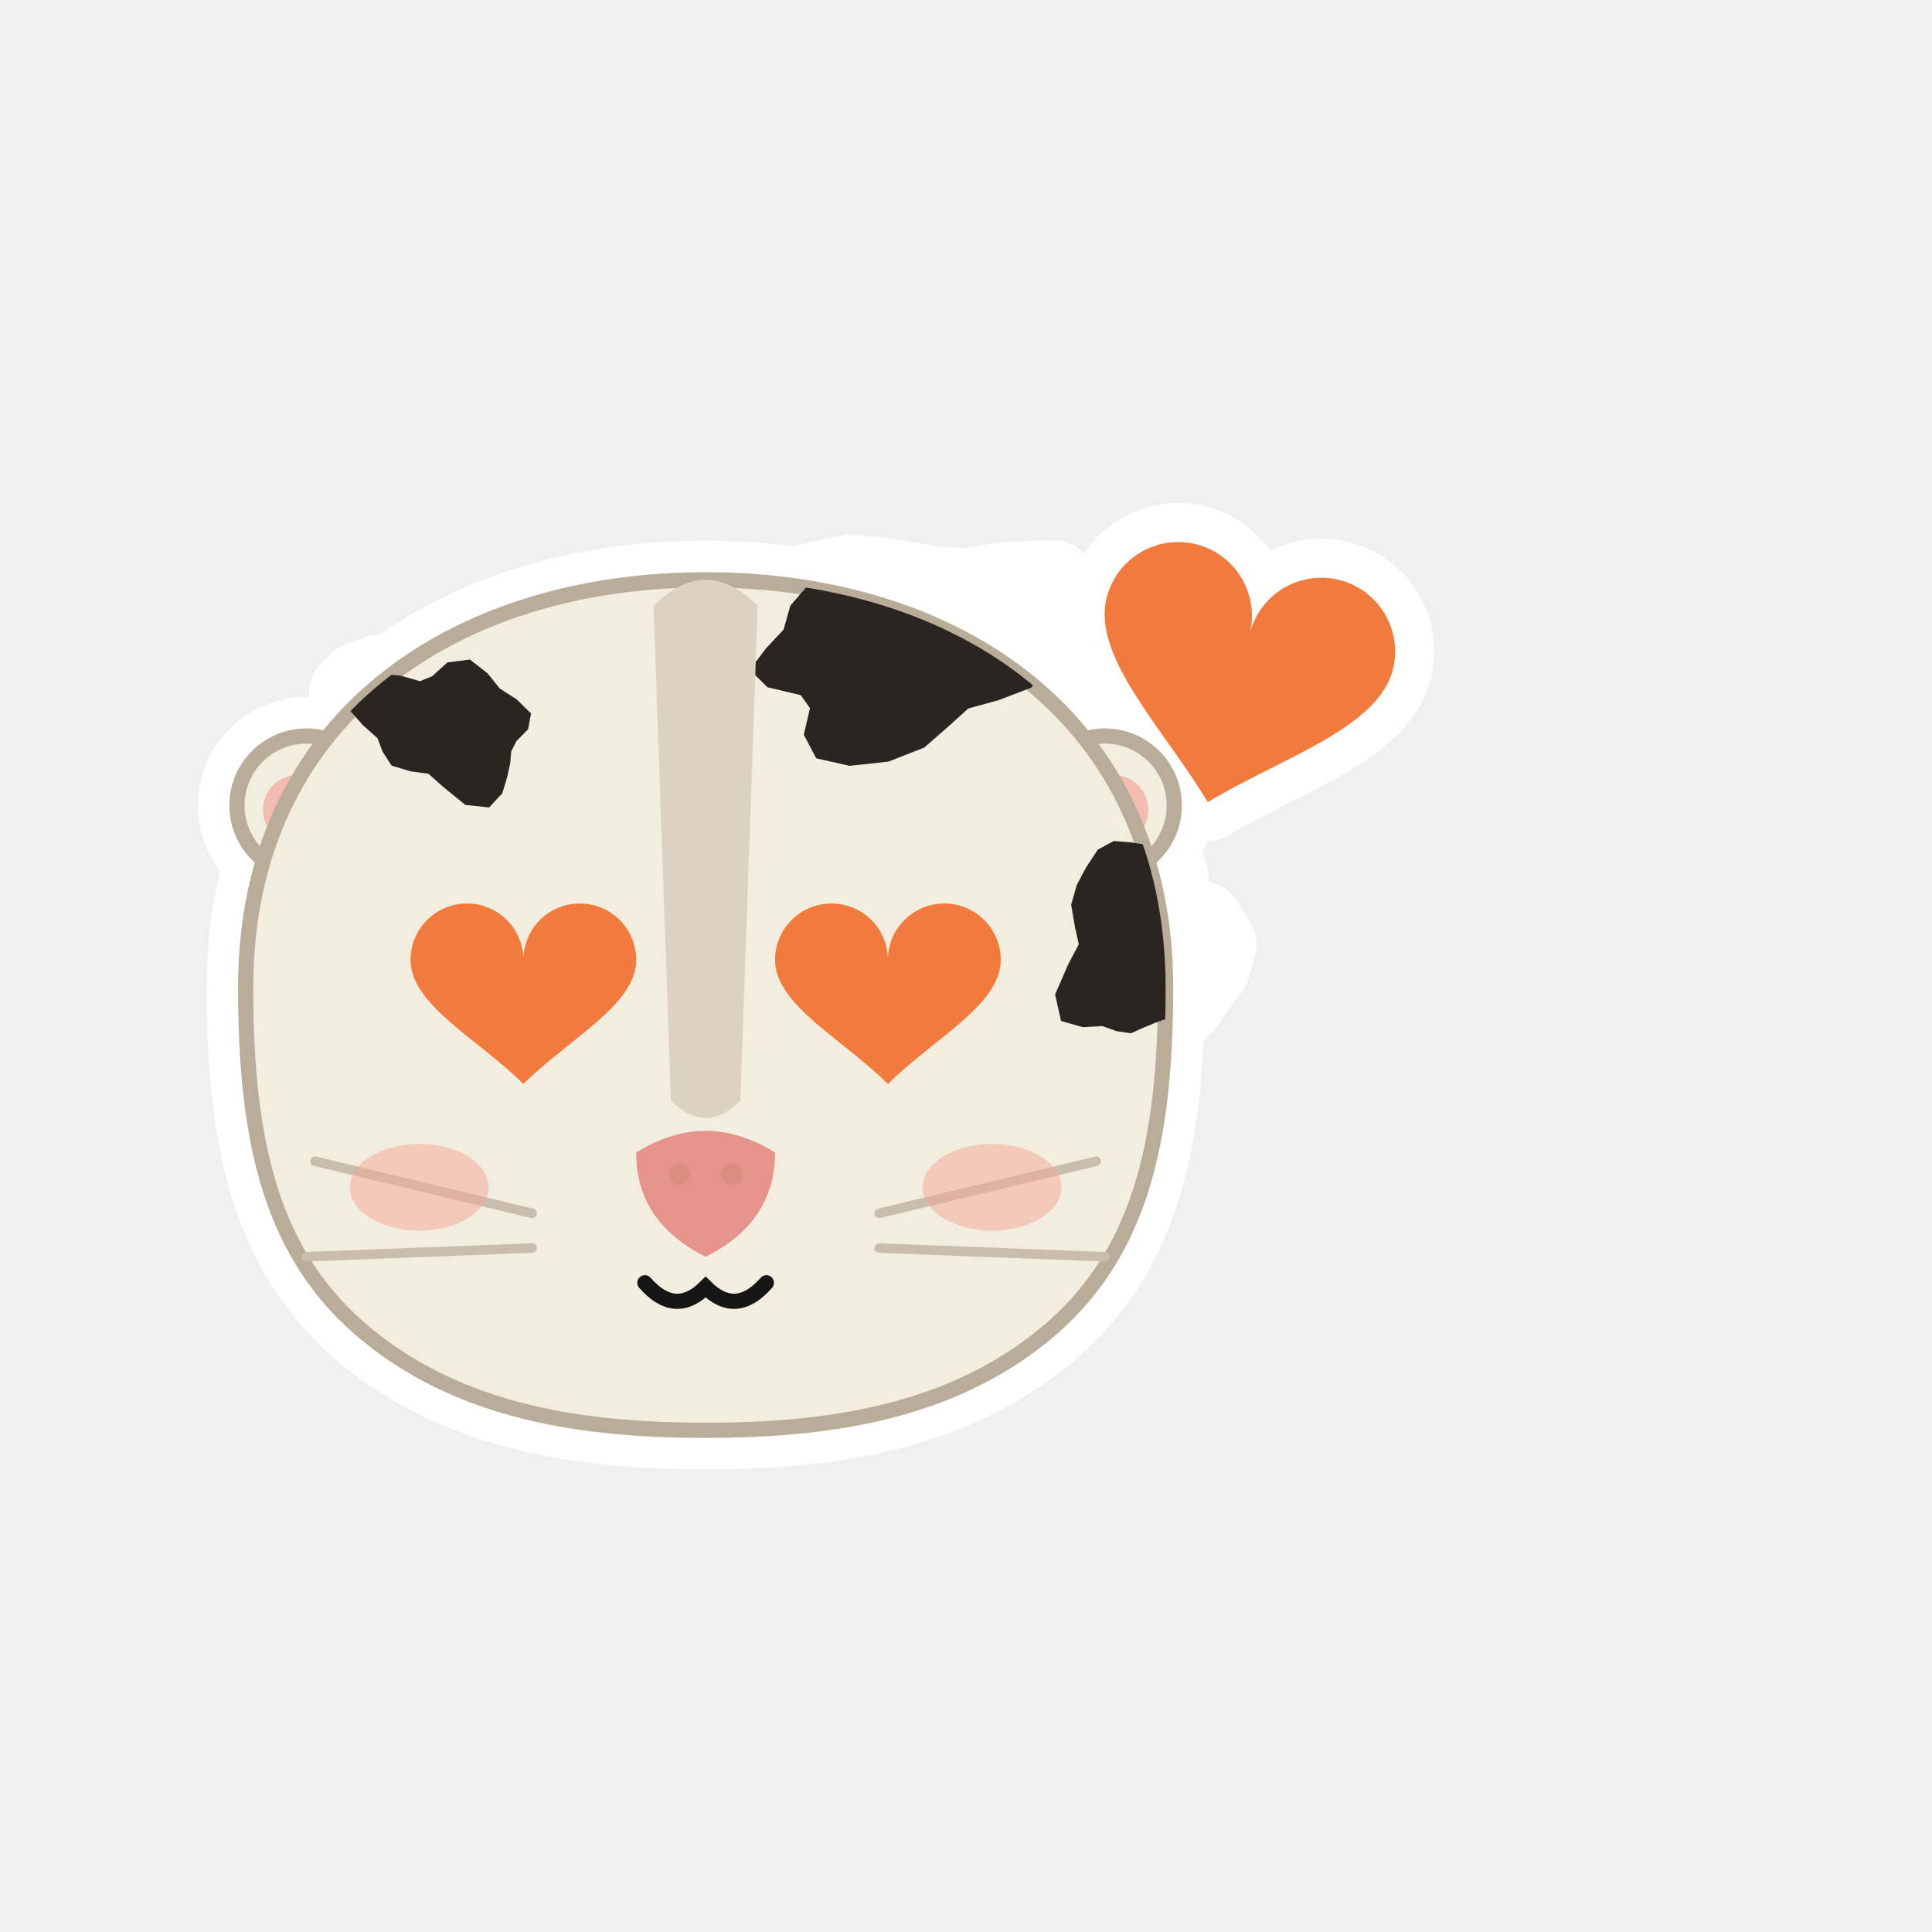
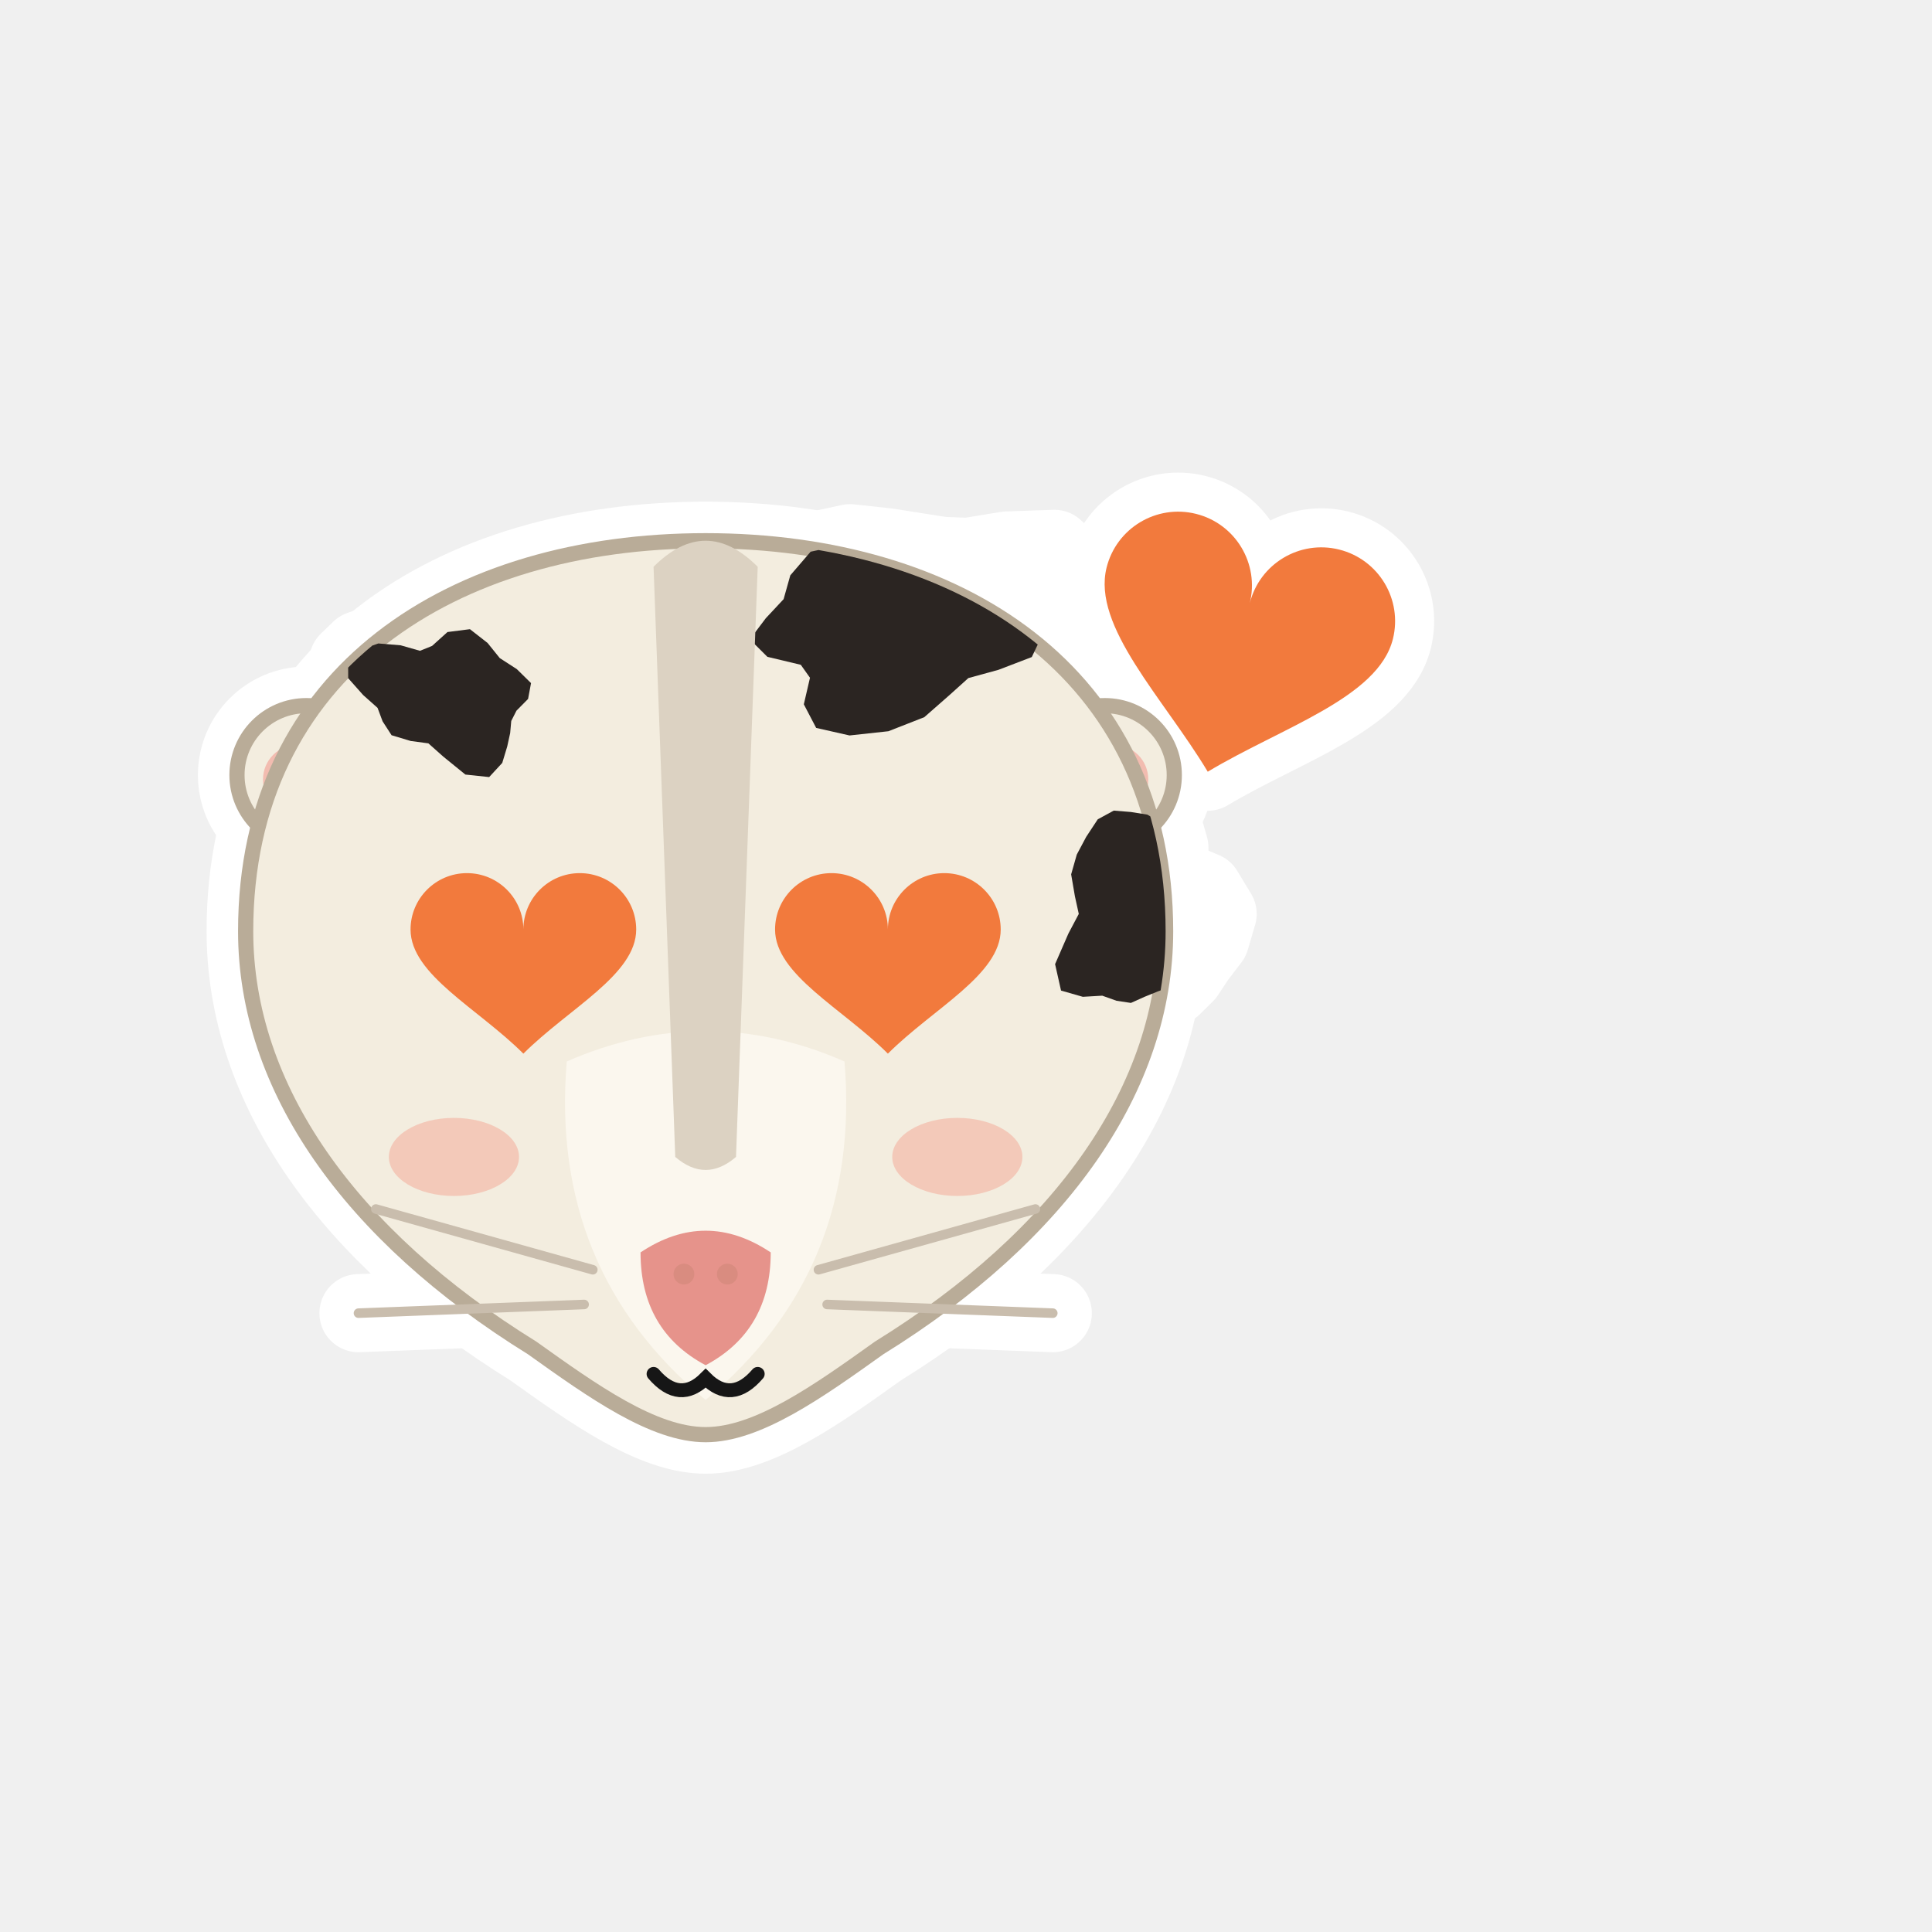
<svg xmlns="http://www.w3.org/2000/svg" viewBox="0 0 512 512" width="512" height="512">
-   <g transform="translate(-43.00 77.75) scale(1.15)">
+   <g transform="translate(-43.00 69.70) scale(1.15)">
    <g stroke="#FFFFFF" stroke-width="18" stroke-linejoin="round" stroke-linecap="round" fill="#FFFFFF">
      <g transform="rotate(0 200 165)">
        <circle cx="108" cy="118" r="16" stroke-linejoin="round" />
        <circle cx="106" cy="119" r="8" />
        <circle cx="292" cy="118" r="16" stroke-linejoin="round" />
        <circle cx="294" cy="119" r="8" />
-         <path d="M94 160C94 98 142 66 200 66C258 66 306 98 306 160C306 196 300 222 278 240C256 258 228 262 200 262C172 262 144 258 122 240C100 222 94 196 94 160Z" stroke-linejoin="round" />
+         <path d="M94 154C94 94 142 64 200 64C258 64 306 94 306 154C306 190 282 224 240 250C226 260 212 270 200 270C188 270 174 260 160 250C118 224 94 190 94 154Z" stroke-linejoin="round" />
        <g>
          <path d="M281.52 84L276.69 88.12L276.28 92.58L273.11 96.72L264.99 98L257.8 98.42L252.73 101.35L246 105.12L237.24 106.57L228.27 105.66L221.11 102.36L219.46 96.45L222.12 90.76L220.67 87.4L213.52 84L210.4 79.22L215.02 75.22L219.94 71.78L222.59 66.73L228.3 62.38L237.6 62.35L246 65.12L252.37 67.57L257.77 69.62L263.51 71.08L272.62 71.51L283.39 73.41L286.97 78.5Z" transform="rotate(-12 246 84)" />
          <path d="M156.18 100L156.9 102.7L157.32 105.84L157.54 109.79L155.82 113.89L150.47 115.22L144.26 113.07L140 111.38L136 112.26L131.39 112.52L128.35 110.22L126.2 107.7L122.05 106.05L117.5 103.59L116.18 100L117.9 96.47L121.29 93.69L126.27 92.33L130.88 92L133.12 89.99L135.36 85.77L140 83.38L144.9 84.97L148.74 87.29L153.29 88.33L157.48 90.24L158.09 93.9L156.5 97.36Z" transform="rotate(20 140 100)" />
          <path d="M317.99 150L316.3 155.74L313.06 159.97L310.55 163.76L307.65 166.64L304.25 167.84L301.17 169.09L298 170.51L294.68 170.01L291.4 168.84L286.92 169.1L281.9 167.66L280.53 161.57L283.6 154.52L285.99 150L285.1 145.95L284.23 140.88L285.53 136.32L287.7 132.24L290.36 128.2L294.05 126.19L298 126.51L301.8 127.12L305.29 129.19L306.87 134.7L306.92 140.22L309.36 142.48L314.8 144.73Z" transform="rotate(0 298 150)" />
        </g>
-         <path d="M188 72Q200 60 212 72L208 186Q200 194 192 186Z" />
-         <path d="M184 198Q200 188 216 198Q216 214 200 222Q184 214 184 198Z" />
-         <circle cx="194" cy="203" r="2.4" />
-         <circle cx="206" cy="203" r="2.4" />
-         <path d="M186 228Q193 236 200 229Q207 236 214 228" stroke-linecap="round" />
-         <path d="M160 212L110 200M160 220L108 222" stroke-linecap="round" />
-         <path d="M240 212L290 200M240 220L292 222" stroke-linecap="round" />
-         <ellipse cx="134" cy="206" rx="16" ry="10" />
-         <ellipse cx="266" cy="206" rx="16" ry="10" />
+         <path d="M168 184Q200 170 232 184Q236 232 200 262Q164 232 168 184Z" />
+         <path d="M188 70Q200 58 212 70L207 206Q200 212 193 206Z" />
+         <path d="M185 228Q200 218 215 228Q215 246 200 254Q185 246 185 228Z" />
+         <circle cx="195" cy="233" r="2.4" />
+         <circle cx="205" cy="233" r="2.4" />
+         <path d="M188 256Q194 263 200 257Q206 263 212 256" stroke-linecap="round" />
+         <path d="M174 232L124 218M172 240L120 242" stroke-linecap="round" />
+         <path d="M226 232L276 218M228 240L280 242" stroke-linecap="round" />
+         <ellipse cx="142" cy="206" rx="15" ry="9" />
+         <ellipse cx="258" cy="206" rx="15" ry="9" />
        <path transform="translate(158 164) scale(1.3)" d="M0 14C-8 6 -20 0 -20 -8A9 9 0 0 1 0 -8A9 9 0 0 1 20 -8C20 0 8 6 0 14Z" />
        <path transform="translate(242 164) scale(1.3)" d="M0 14C-8 6 -20 0 -20 -8A9 9 0 0 1 0 -8A9 9 0 0 1 20 -8C20 0 8 6 0 14Z" />
      </g>
      <path transform="translate(322 92) rotate(14)" d="M0 26C-14 12 -34 0 -34 -14A16 16 0 0 1 0 -14A16 16 0 0 1 34 -14C34 0 14 12 0 26Z" />
    </g>
    <g transform="rotate(0 200 165)">
      <defs>
        <clipPath id="h34">
-           <path d="M94 160C94 98 142 66 200 66C258 66 306 98 306 160C306 196 300 222 278 240C256 258 228 262 200 262C172 262 144 258 122 240C100 222 94 196 94 160Z" />
+           <path d="M94 154C94 94 142 64 200 64C258 64 306 94 306 154C306 190 282 224 240 250C226 260 212 270 200 270C188 270 174 260 160 250C118 224 94 190 94 154Z" />
        </clipPath>
      </defs>
      <circle cx="108" cy="118" r="16" fill="#F3EDDF" stroke="#B9AC98" stroke-width="3.5" stroke-linejoin="round" />
      <circle cx="106" cy="119" r="8" fill="#F2BCB0" />
      <circle cx="292" cy="118" r="16" fill="#F3EDDF" stroke="#B9AC98" stroke-width="3.5" stroke-linejoin="round" />
      <circle cx="294" cy="119" r="8" fill="#F2BCB0" />
-       <path d="M94 160C94 98 142 66 200 66C258 66 306 98 306 160C306 196 300 222 278 240C256 258 228 262 200 262C172 262 144 258 122 240C100 222 94 196 94 160Z" fill="#F3EDDF" stroke="#B9AC98" stroke-width="3.5" stroke-linejoin="round" />
+       <path d="M94 154C94 94 142 64 200 64C258 64 306 94 306 154C306 190 282 224 240 250C226 260 212 270 200 270C188 270 174 260 160 250C118 224 94 190 94 154Z" fill="#F3EDDF" stroke="#B9AC98" stroke-width="3.5" stroke-linejoin="round" />
      <g clip-path="url(#h34)">
        <path d="M281.52 84L276.69 88.12L276.28 92.58L273.11 96.72L264.99 98L257.8 98.42L252.73 101.35L246 105.12L237.24 106.57L228.27 105.66L221.11 102.36L219.46 96.45L222.12 90.76L220.67 87.4L213.52 84L210.4 79.22L215.02 75.22L219.94 71.78L222.59 66.73L228.3 62.38L237.6 62.35L246 65.12L252.37 67.57L257.77 69.62L263.51 71.08L272.62 71.51L283.39 73.41L286.97 78.5Z" fill="#2B2522" transform="rotate(-12 246 84)" />
        <path d="M156.18 100L156.9 102.7L157.32 105.84L157.54 109.79L155.82 113.89L150.47 115.22L144.26 113.07L140 111.38L136 112.26L131.39 112.52L128.35 110.22L126.2 107.7L122.05 106.05L117.5 103.59L116.18 100L117.9 96.47L121.29 93.69L126.27 92.33L130.88 92L133.12 89.99L135.36 85.77L140 83.38L144.9 84.97L148.74 87.29L153.29 88.33L157.48 90.24L158.09 93.9L156.5 97.36Z" fill="#2B2522" transform="rotate(20 140 100)" />
        <path d="M317.99 150L316.3 155.74L313.06 159.97L310.55 163.76L307.65 166.64L304.25 167.84L301.17 169.09L298 170.51L294.68 170.01L291.4 168.84L286.92 169.1L281.9 167.66L280.53 161.57L283.6 154.52L285.99 150L285.1 145.95L284.23 140.88L285.53 136.32L287.7 132.24L290.36 128.2L294.05 126.19L298 126.51L301.8 127.12L305.29 129.19L306.87 134.7L306.92 140.22L309.36 142.48L314.8 144.73Z" fill="#2B2522" transform="rotate(0 298 150)" />
      </g>
-       <path d="M188 72Q200 60 212 72L208 186Q200 194 192 186Z" fill="#DCD2C2" />
-       <path d="M184 198Q200 188 216 198Q216 214 200 222Q184 214 184 198Z" fill="#E6938B" />
-       <circle cx="194" cy="203" r="2.4" fill="#D98C80" />
-       <circle cx="206" cy="203" r="2.4" fill="#D98C80" />
-       <path d="M186 228Q193 236 200 229Q207 236 214 228" fill="none" stroke="#161616" stroke-width="3.5" stroke-linecap="round" />
-       <path d="M160 212L110 200M160 220L108 222" fill="none" stroke="#C9BDAD" stroke-width="2.2" stroke-linecap="round" />
-       <path d="M240 212L290 200M240 220L292 222" fill="none" stroke="#C9BDAD" stroke-width="2.2" stroke-linecap="round" />
-       <ellipse cx="134" cy="206" rx="16" ry="10" fill="#F3A694" opacity="0.5" />
-       <ellipse cx="266" cy="206" rx="16" ry="10" fill="#F3A694" opacity="0.5" />
+       <path d="M168 184Q200 170 232 184Q236 232 200 262Q164 232 168 184Z" fill="#FBF7EE" />
+       <path d="M188 70Q200 58 212 70L207 206Q200 212 193 206Z" fill="#DCD2C2" />
+       <path d="M185 228Q200 218 215 228Q215 246 200 254Q185 246 185 228Z" fill="#E6938B" />
+       <circle cx="195" cy="233" r="2.4" fill="#D98C80" />
+       <circle cx="205" cy="233" r="2.4" fill="#D98C80" />
+       <path d="M188 256Q194 263 200 257Q206 263 212 256" fill="none" stroke="#161616" stroke-width="3.2" stroke-linecap="round" />
+       <path d="M174 232L124 218M172 240L120 242" fill="none" stroke="#C9BDAD" stroke-width="2.2" stroke-linecap="round" />
+       <path d="M226 232L276 218M228 240L280 242" fill="none" stroke="#C9BDAD" stroke-width="2.2" stroke-linecap="round" />
+       <ellipse cx="142" cy="206" rx="15" ry="9" fill="#F3A694" opacity="0.5" />
+       <ellipse cx="258" cy="206" rx="15" ry="9" fill="#F3A694" opacity="0.5" />
      <path transform="translate(158 164) scale(1.3)" d="M0 14C-8 6 -20 0 -20 -8A9 9 0 0 1 0 -8A9 9 0 0 1 20 -8C20 0 8 6 0 14Z" fill="#F27A3D" />
      <path transform="translate(242 164) scale(1.3)" d="M0 14C-8 6 -20 0 -20 -8A9 9 0 0 1 0 -8A9 9 0 0 1 20 -8C20 0 8 6 0 14Z" fill="#F27A3D" />
    </g>
    <path transform="translate(322 92) rotate(14)" d="M0 26C-14 12 -34 0 -34 -14A16 16 0 0 1 0 -14A16 16 0 0 1 34 -14C34 0 14 12 0 26Z" fill="#F27A3D" />
  </g>
</svg>
